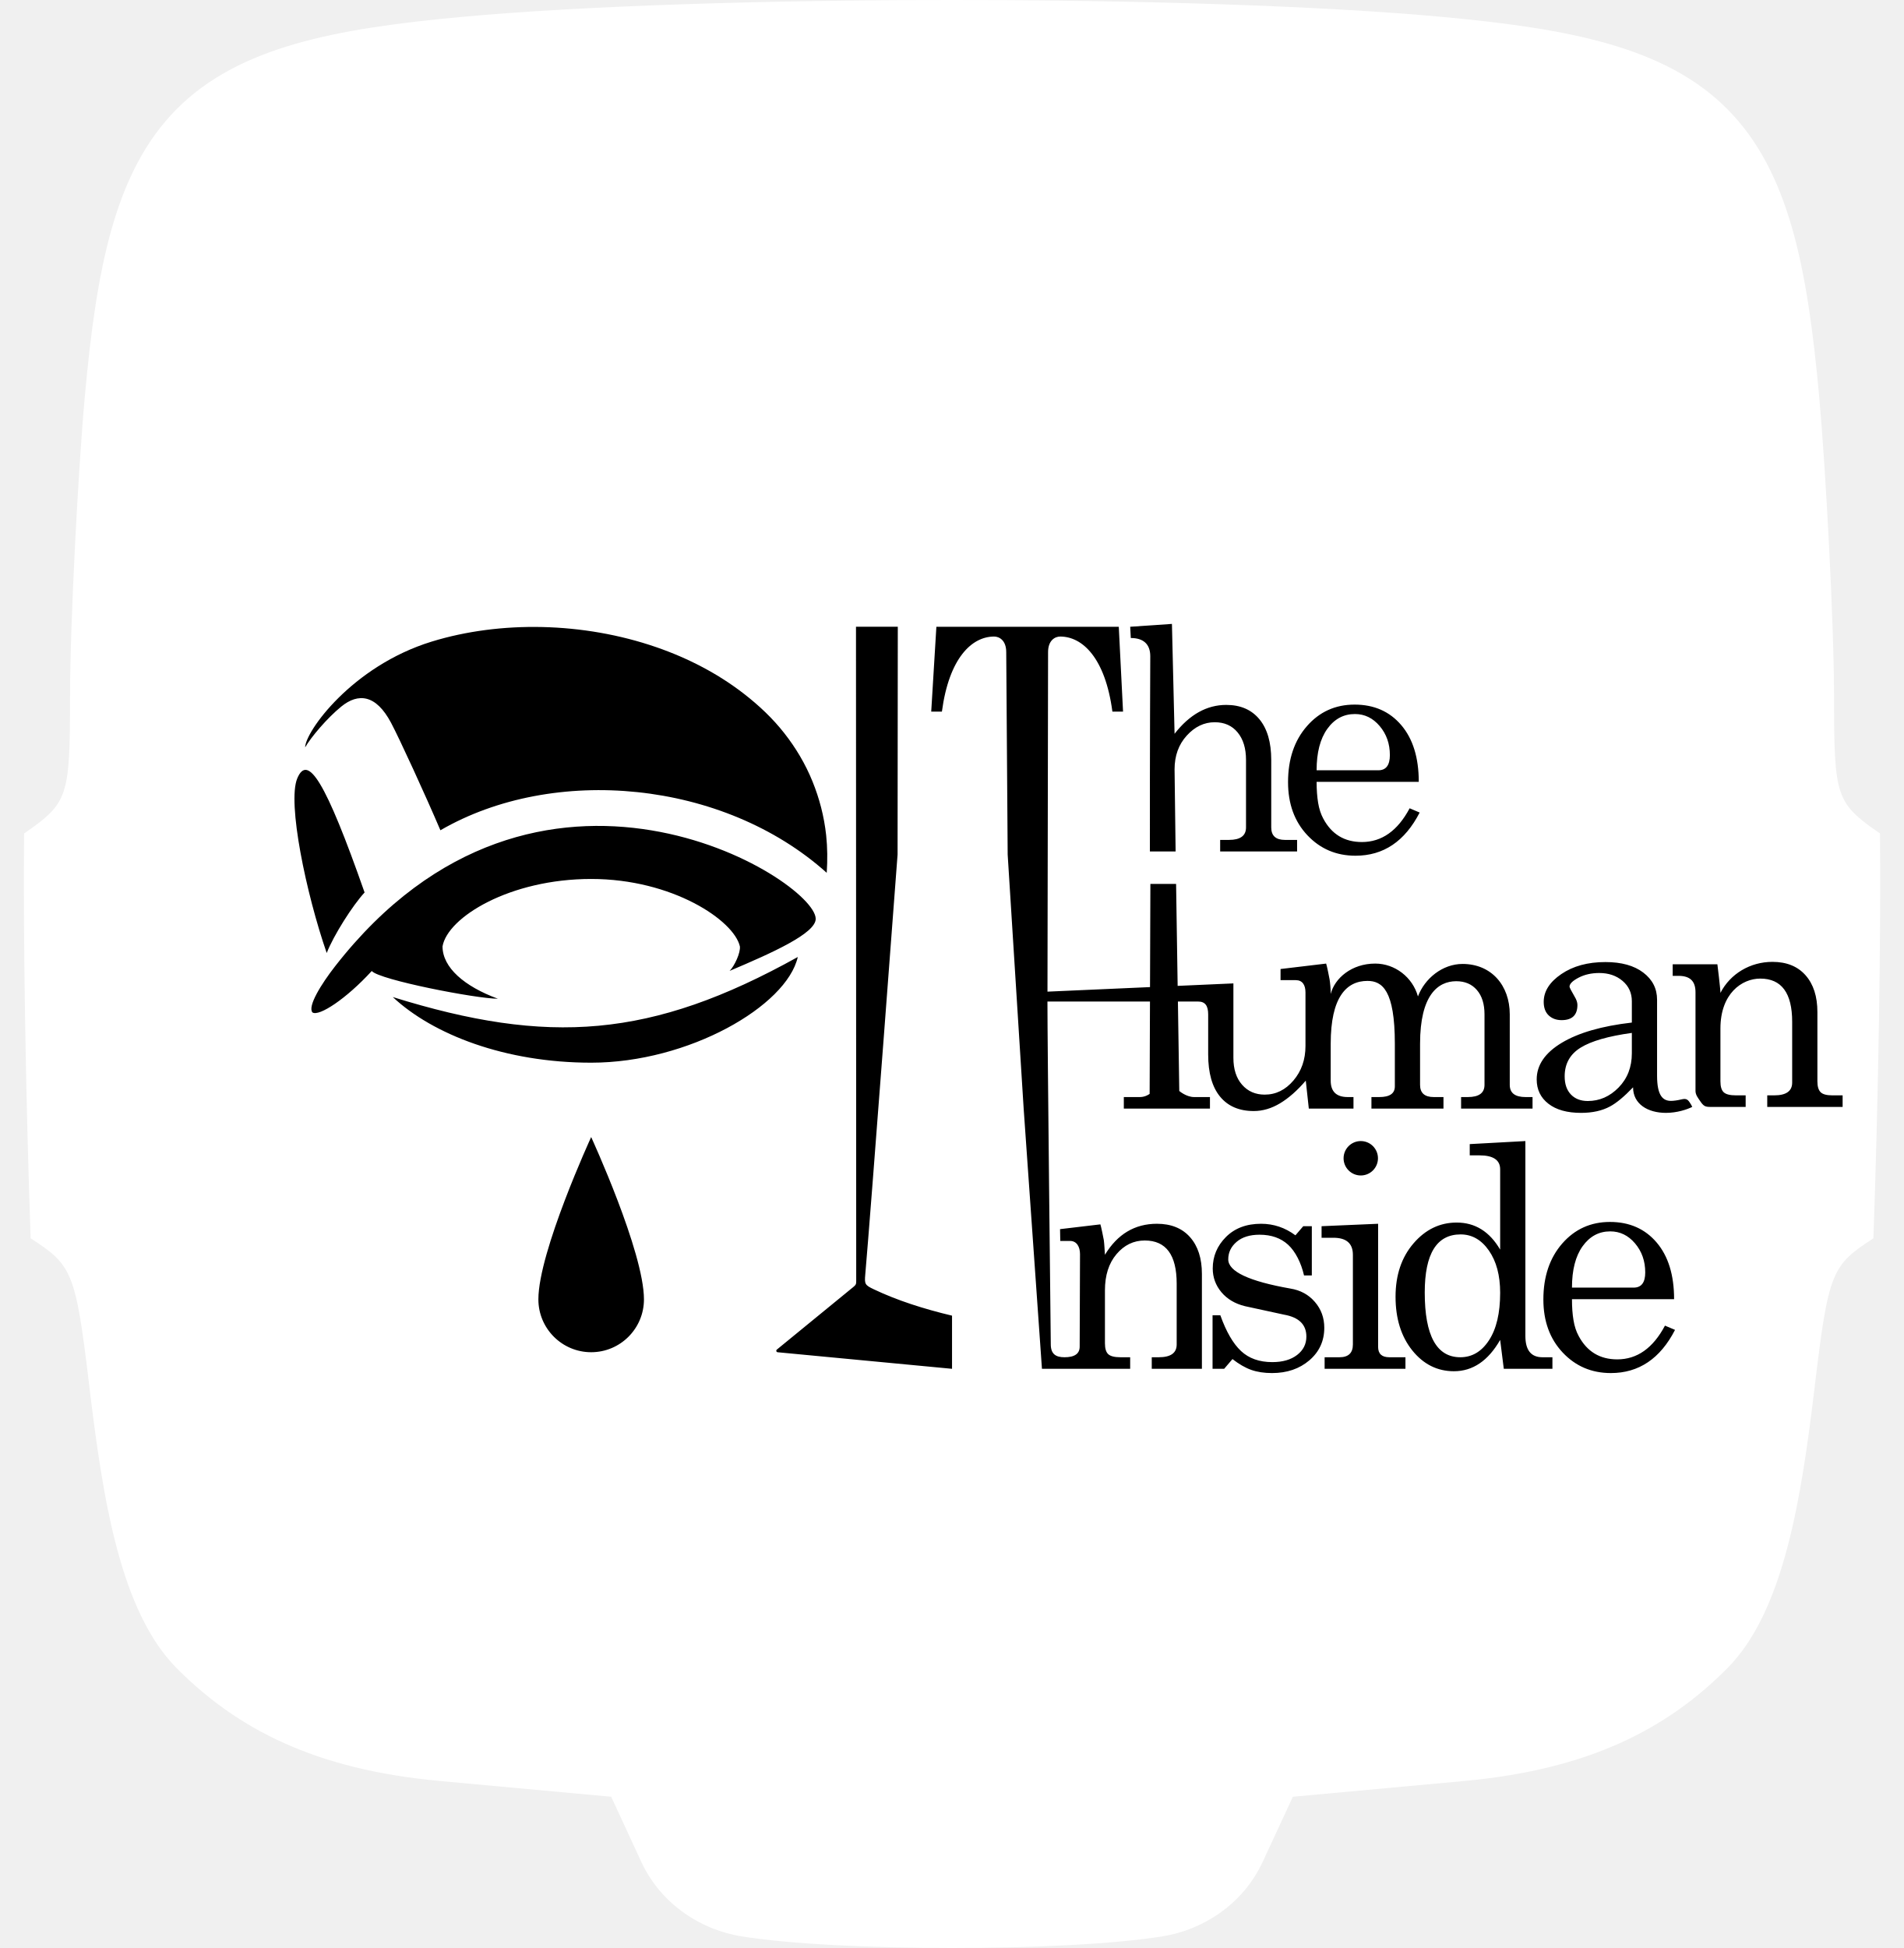
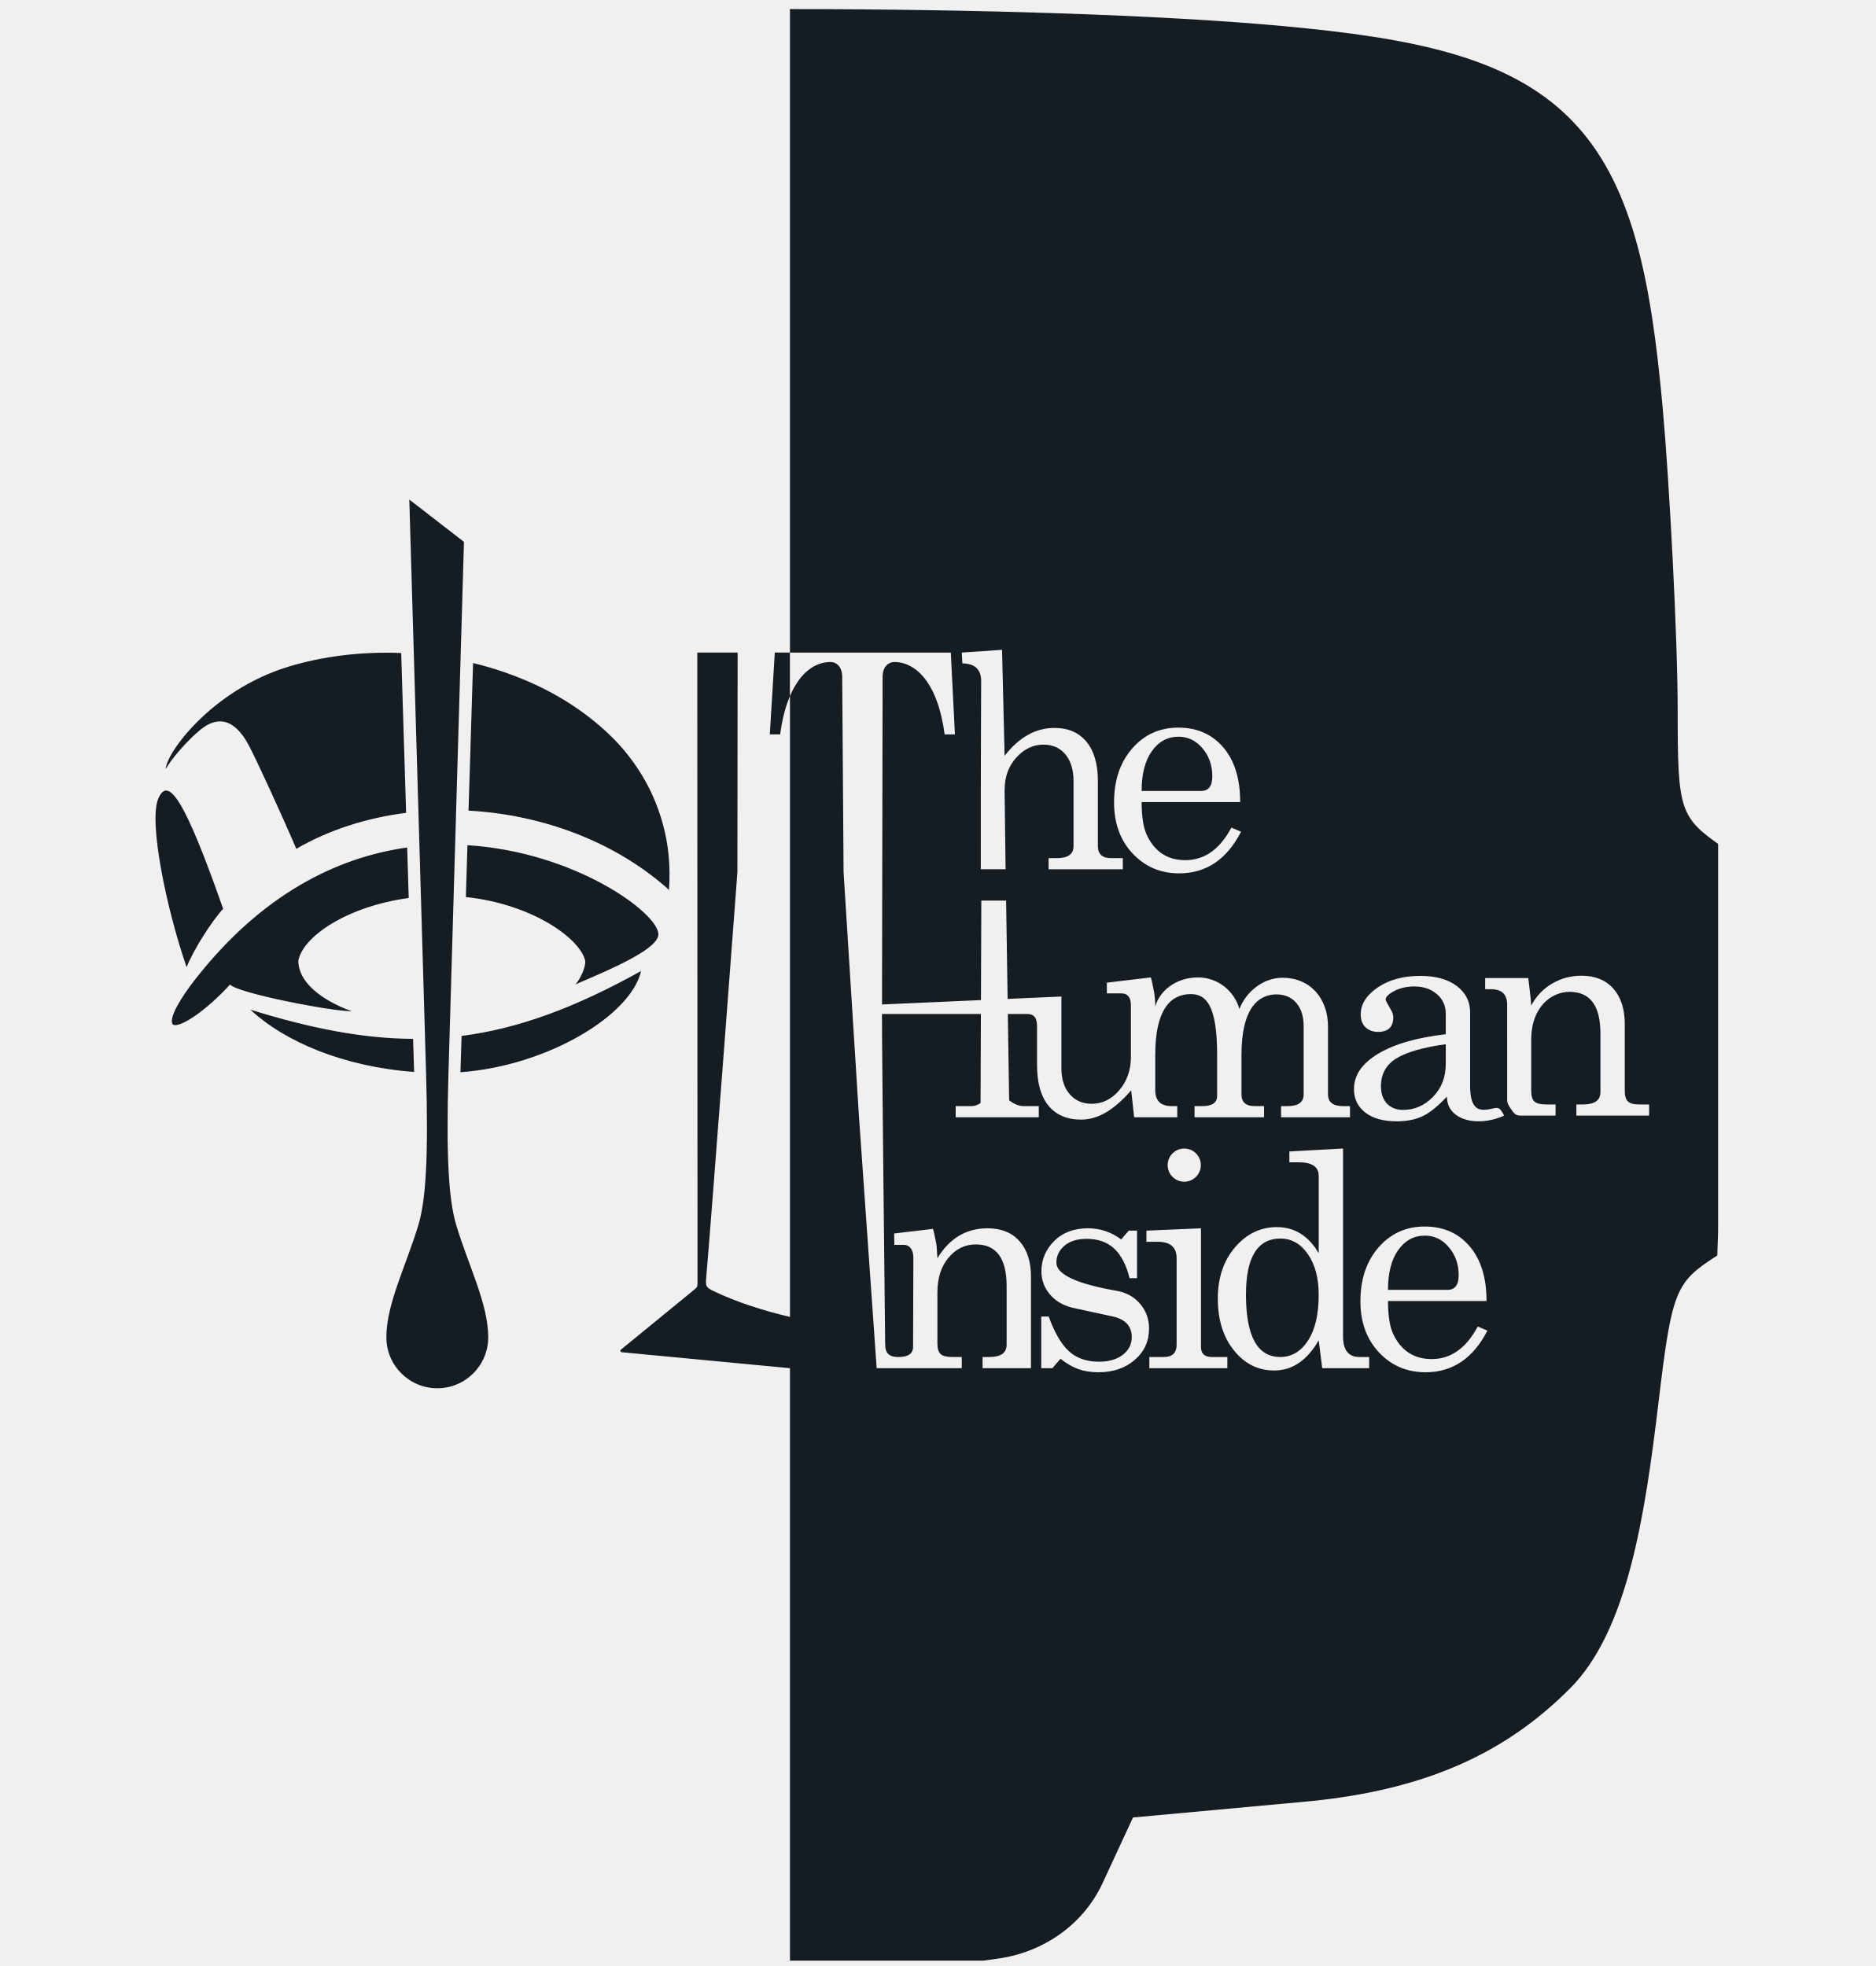
- <svg xmlns="http://www.w3.org/2000/svg" width="100%" height="100%" viewBox="0 0 5015 5130" version="1.1" xml:space="preserve" style="fill-rule:evenodd;clip-rule:evenodd;stroke-linejoin:round;stroke-miterlimit:2;">
-   <g transform="matrix(1,0,0,1,-7939,0)">
-     <g id="THIN" transform="matrix(1.02546,0,0,1,7939.61,0)">
-       <rect x="0" y="0" width="4889.53" height="5130" style="fill:none;" />
-       <clipPath id="_clip1">
-         <rect x="0" y="0" width="4889.53" height="5130" />
-       </clipPath>
-       <g clip-path="url(#_clip1)">
-         <g id="_2" transform="matrix(0.975176,0,0,1,0,0)">
-           <g transform="matrix(26.2233,1.89698e-15,-1.89782e-15,26.2118,-19008.1,-3688.61)">
-             <path d="M771.222,142.421C795.823,140.158 845.084,140.158 869.685,142.421C882.521,143.601 892.129,145.453 898.319,151.673C904.526,157.91 906.375,167.587 907.553,180.523C908.215,187.783 909.05,203.378 909.05,210.756C909.05,220.843 909.242,221.391 913.665,224.463C913.771,235.331 913.48,251.68 913.005,265.138C908.838,267.829 908.489,268.471 907.128,279.87C905.768,291.269 904.027,302.606 898.319,308.342C892.257,314.434 884.463,318.501 871.891,319.657L854.693,321.239L851.675,327.755C849.609,332.215 845.468,334.634 841.658,335.256C832.023,336.831 808.884,336.831 799.249,335.256C795.439,334.634 791.298,332.215 789.232,327.755C787.561,324.148 786.223,321.239 786.223,321.239L769.025,319.657C756.453,318.501 748.659,314.434 742.597,308.342C736.889,302.606 735.148,291.269 733.788,279.87C732.427,268.471 732.077,267.829 727.911,265.138C727.436,251.68 727.145,235.331 727.251,224.463C731.674,221.391 731.866,220.843 731.866,210.756C731.866,203.378 732.692,187.783 733.354,180.523C734.532,167.587 736.381,157.91 742.588,151.673C748.777,145.453 758.386,143.601 771.222,142.421Z" style="fill:white;" />
-           </g>
-           <g transform="matrix(0.977084,0,0,0.977084,-15161.6,65.1491)">
-             <path d="M18276.1,2921.29L18233,2236.59L18229.1,1690.91C18229.1,1658.84 18210,1648.96 18196.5,1648.96C18136.6,1648.96 18075,1706.3 18055.7,1851.24L18026.9,1851.24L18040.8,1622.6L18532.5,1622.6L18544,1851.24L18515.3,1851.24C18496,1706.3 18434.5,1648.96 18374.5,1648.96C18361,1648.96 18341.9,1658.84 18341.9,1690.91C18341.9,1690.91 18340.5,2509.92 18340.3,2606.03L18616.7,2593.78L18617.7,2315.68L18687,2315.68L18691.2,2590.49L18841.5,2583.83L18841.5,2784.44C18841.5,2815.03 18849.3,2839.21 18864.9,2856.96C18880.5,2874.72 18900.8,2883.6 18925.9,2883.6C18956,2883.6 18981.8,2870.89 19003.4,2845.49C19025,2820.09 19035.8,2789.08 19035.8,2752.48L19035.8,2608.24C19035.8,2587.99 19027.5,2575.05 19009.8,2575.05L18968.6,2575.05L18968.6,2545.05L19091.5,2530.39C19093.5,2536.02 19099.6,2565.97 19100.8,2573.01C19102,2580.04 19104.2,2601.89 19103.8,2612.34C19114.5,2569.72 19160.4,2530.39 19223.7,2530.39C19277.2,2530.39 19324.6,2567.31 19339,2618.9C19357.1,2570.65 19405.1,2531.38 19459.2,2531.38C19537.1,2531.38 19586.5,2589.4 19586.5,2667.25L19586.5,2857.37C19586.5,2879.23 19600.7,2890.15 19629.1,2890.15L19647.9,2890.15L19647.9,2921.29L19455.3,2921.29L19455.3,2890.15L19473.4,2890.15C19503.4,2890.15 19518.4,2879.23 19518.4,2857.37L19518.4,2667.25C19518.4,2639.39 19511.6,2617.53 19497.9,2601.69C19484.3,2585.85 19465.7,2577.92 19442.2,2577.92C19392.5,2577.92 19344.7,2615.77 19344.7,2746.32L19344.7,2857.37C19344.7,2879.23 19357,2890.15 19381.6,2890.15L19407.8,2890.15L19407.8,2921.29L19213.6,2921.29L19213.6,2890.15L19234.9,2890.15C19262.8,2890.15 19276.7,2880.59 19276.7,2861.47L19276.7,2746.32C19276.7,2602.56 19242.8,2577.1 19202.9,2577.1C19146,2577.1 19103.8,2621.11 19103.8,2746.32L19103.8,2845.9C19103.8,2875.4 19119.1,2890.15 19149.7,2890.15L19165.2,2890.15L19165.2,2921.29L19044.8,2921.29L19036.6,2845.9C19013.6,2872.67 18990.5,2893.02 18967.3,2906.95C18944.1,2920.88 18920.5,2927.85 18896.4,2927.85C18857.1,2927.85 18826.8,2914.87 18805.5,2888.92C18784.2,2862.97 18773.5,2825.14 18773.5,2775.42L18773.5,2667.59C18773.5,2644.02 18765.4,2632.68 18746.3,2632.68L18691.9,2632.68L18695.6,2873.76C18695.6,2873.76 18714.4,2890.15 18735.7,2890.15L18778.3,2890.15L18778.3,2921.29L18546.1,2921.29L18546.1,2890.15L18589.6,2890.15C18604.9,2890.15 18615.7,2881.55 18615.7,2881.55L18616.6,2632.68L18340.2,2632.68C18340,2731.77 18349.2,3556.39 18349.2,3556.39C18349.2,3582.13 18361.9,3591.43 18386.2,3591.43C18413.6,3591.43 18427.1,3581.87 18427.1,3562.75L18428,3313.59C18428,3293.34 18418.9,3277.94 18401.2,3277.94L18374.8,3277.94L18374.2,3246.16L18482.9,3233.28C18484.9,3238.91 18491,3268.86 18492.2,3275.89C18493.4,3282.93 18495.2,3315.24 18495.2,3315.24C18529,3259.51 18575.8,3231.67 18635.3,3231.67C18673.5,3231.67 18703.3,3243.69 18724.6,3267.73C18745.9,3291.76 18756.6,3324.82 18756.6,3366.89L18756.6,3622.57L18621.4,3622.57L18621.4,3591.43L18640.2,3591.43C18672.5,3591.43 18688.6,3579.95 18688.6,3557.01L18688.6,3393.11C18688.6,3315.53 18659.9,3276.74 18602.5,3276.74C18572.5,3276.74 18547.1,3289.03 18526.3,3313.62C18505.5,3338.2 18495.2,3370.71 18495.2,3411.14L18495.2,3553.73C18495.2,3567.94 18498.2,3577.77 18504.2,3583.23C18510.2,3588.7 18521.1,3591.43 18537,3591.43L18563.2,3591.43L18563.2,3622.57L18325.4,3622.57L18276.1,2921.29ZM19079.2,3269.37L19079.2,3238.22L19231.6,3231.67L19231.6,3563.57C19231.6,3582.14 19241.7,3591.43 19261.9,3591.43L19305.3,3591.43L19305.3,3622.57L19087.4,3622.57L19087.4,3591.43L19127.5,3591.43C19151.5,3591.43 19163.6,3579.95 19163.6,3557.01L19163.6,3315.26C19163.6,3284.66 19146.1,3269.37 19111.1,3269.37L19079.2,3269.37ZM19184.9,3008.76C19210.5,3008.76 19231.2,3029.54 19231.2,3055.13C19231.2,3080.72 19210.5,3101.49 19184.9,3101.49C19159.3,3101.49 19138.5,3080.72 19138.5,3055.13C19138.5,3029.54 19159.3,3008.76 19184.9,3008.76ZM18785.3,3478.34L18806.3,3478.34C18822.1,3522.59 18840.7,3554.69 18862,3574.63C18883.3,3594.57 18911.4,3604.54 18946.4,3604.54C18974.3,3604.54 18996.5,3598.12 19013.2,3585.28C19029.9,3572.44 19038.2,3555.92 19038.2,3535.7C19038.2,3503.47 19018.2,3483.8 18978.4,3476.7L18872.6,3453.75C18845.9,3447.2 18824.7,3434.63 18809.1,3416.06C18793.6,3397.48 18785.8,3376.17 18785.8,3352.13C18785.8,3319.35 18797.7,3291.08 18821.4,3267.32C18845.2,3243.55 18876.7,3231.67 18916.1,3231.67C18949.9,3231.67 18980.8,3242.05 19008.7,3262.81L19029.8,3238.22L19052.9,3238.22L19052.9,3370.98L19031.9,3370.98C19024.2,3337.21 19008.7,3306.24 18989,3288.21C18969.3,3270.18 18943.7,3261.17 18912,3261.17C18885.8,3261.17 18865.1,3267.59 18850.1,3280.43C18835.1,3293.27 18827.6,3308.97 18827.6,3327.55C18827.6,3360.33 18883.3,3386.55 18994.7,3406.22C19022.1,3410.59 19044.2,3422.61 19061.1,3442.28C19078.1,3461.95 19086.5,3485.17 19086.5,3511.94C19086.5,3547.45 19073.1,3576.68 19046.4,3599.62C19019.6,3622.57 18986,3634.04 18945.6,3634.04C18924.3,3634.04 18905.6,3631.17 18889.4,3625.44C18873.3,3619.7 18856.5,3610 18839,3596.35L18816.6,3622.57L18785.3,3622.57L18785.3,3478.34ZM19570.4,3622.57L19560.6,3544.72C19528.3,3600.99 19486.8,3629.12 19436,3629.12C19391.2,3629.12 19353.8,3610.41 19323.7,3572.99C19293.7,3535.57 19278.6,3487.35 19278.6,3428.35C19278.6,3369.89 19294.8,3321.95 19327,3284.53C19359.2,3247.1 19398,3228.39 19443.4,3228.39C19493.1,3228.39 19532.1,3252.7 19560.6,3301.33L19560.6,3084.98C19560.6,3059.85 19542,3047.28 19504.8,3047.28L19478.6,3047.28L19478.6,3016.96L19628.6,3008.76L19628.6,3534.06C19628.6,3572.31 19643.9,3591.43 19674.5,3591.43L19701.5,3591.43L19701.5,3622.57L19570.4,3622.57ZM19454,3260.35C19389.5,3260.35 19357.3,3312.53 19357.3,3416.88C19357.3,3533.24 19389.3,3591.43 19453.2,3591.43C19484.9,3591.43 19510.7,3576.13 19530.6,3545.54C19550.6,3514.94 19560.6,3472.33 19560.6,3417.69C19560.6,3370.71 19550.4,3332.74 19530.2,3303.78C19510,3274.83 19484.6,3260.35 19454,3260.35ZM20004.9,3506.2L20032,3517.67C19992.1,3595.25 19934.4,3634.04 19859,3634.04C19807.1,3634.04 19763.9,3615.6 19729.2,3578.73C19694.5,3541.85 19677.1,3494.18 19677.1,3435.72C19677.1,3373.99 19694.1,3323.72 19727.9,3284.93C19761.8,3246.15 19804.7,3226.75 19856.6,3226.75C19909,3226.75 19951,3245.19 19982.4,3282.07C20013.8,3318.95 20029.5,3369.89 20029.5,3434.9L19754.2,3434.9C19754.2,3456.21 19755.5,3475.06 19758.3,3491.45C19761,3507.84 19765.6,3522.04 19772.2,3534.06C19794.6,3576.13 19829.3,3597.16 19876.3,3597.16C19929.8,3597.16 19972.7,3566.84 20004.9,3506.2ZM19754.2,3403.76L19920.5,3403.76C19941.3,3403.76 19951.7,3390.1 19951.7,3362.79C19951.7,3332.19 19942.5,3306.11 19924.2,3284.53C19905.9,3262.95 19883.6,3252.16 19857.4,3252.16C19826.8,3252.16 19802,3265.54 19782.8,3292.31C19763.7,3319.08 19754.2,3356.23 19754.2,3403.76ZM19747.6,2592.67C19747.6,2594.86 19752.3,2603.87 19761.5,2619.72C19766.5,2627.91 19768.9,2635.29 19768.9,2641.84C19768.9,2669.16 19754.7,2682.82 19726.3,2682.82C19712.1,2682.82 19700.5,2678.59 19691.5,2670.12C19682.5,2661.65 19678,2649.49 19678,2633.65C19678,2605.24 19693.8,2580.24 19725.5,2558.66C19757.2,2537.09 19796.8,2526.3 19844.3,2526.3C19887.5,2526.3 19921.5,2535.72 19946.3,2554.57C19971.2,2573.42 19983.6,2597.87 19983.6,2627.91L19983.6,2832.62C19983.6,2886.67 19999.4,2900.47 20021.2,2900.47C20027.7,2900.47 20038.4,2899.11 20048.3,2896.68C20060.7,2893.67 20065.4,2895.39 20071.5,2904.49C20074.8,2909.41 20077.6,2914.26 20078.4,2916.71C20064.1,2923.83 20037,2932.77 20007.5,2932.77C19958.7,2932.77 19918.9,2909.12 19918.9,2863.93C19894.8,2889.06 19874.1,2906.27 19856.6,2915.56C19835.3,2927.03 19809.3,2932.77 19778.7,2932.77C19741.1,2932.77 19711.7,2924.57 19690.7,2908.18C19669.6,2891.79 19659.1,2869.94 19659.1,2842.62C19659.1,2803.83 19681.6,2770.92 19726.7,2743.87C19771.8,2716.83 19834.7,2698.66 19915.6,2689.38L19915.6,2632.01C19915.6,2609.61 19907.3,2591.31 19890.6,2577.1C19873.9,2562.9 19853,2555.8 19827.9,2555.8C19806.6,2555.8 19787.9,2560.03 19771.8,2568.5C19755.7,2576.97 19747.6,2585.03 19747.6,2592.67ZM19915.6,2772.14L19915.6,2717.24C19852.2,2725.98 19806.2,2739.23 19777.5,2756.98C19748.8,2774.74 19734.5,2800.55 19734.5,2834.43C19734.5,2855.19 19740.1,2871.44 19751.3,2883.19C19762.5,2894.93 19777.7,2900.81 19796.8,2900.81C19828.5,2900.81 19856.2,2888.65 19880,2864.34C19903.7,2840.03 19915.6,2809.3 19915.6,2772.14ZM20092,2889.32C20089.2,2884.66 20087.2,2879.32 20087.2,2873.88C20087.2,2827.81 20087.2,2607.73 20087.2,2607.73C20087.2,2577.13 20071.9,2563.47 20041.3,2563.47L20025.7,2563.47L20025.7,2532.33L20146.2,2532.33C20146.2,2532.33 20154.4,2597.89 20154.4,2609.37C20181,2557.62 20235,2525.77 20294.5,2525.77C20332.8,2525.77 20362.5,2537.79 20383.8,2561.83C20405.1,2585.87 20415.8,2618.93 20415.8,2661L20415.8,2847.87C20415.8,2861.53 20418.7,2871.22 20424.4,2876.96C20430.1,2882.7 20440.7,2885.57 20455.9,2885.57L20483.8,2885.57L20483.8,2916.71L20280.6,2916.71L20280.6,2885.57L20299.4,2885.57C20331.7,2885.57 20347.8,2874.09 20347.8,2851.14L20347.8,2687.23C20347.8,2609.64 20319.1,2570.85 20261.7,2570.85C20212.2,2570.85 20154.4,2611.18 20154.4,2705.26L20154.4,2847.87C20154.4,2862.07 20157.4,2871.91 20163.4,2877.37C20169.4,2882.84 20180.3,2885.57 20196.2,2885.57L20222.4,2885.57L20222.4,2916.71L20126.4,2916.71C20114,2916.71 20109.5,2914.41 20102.2,2904.5C20097.7,2898.42 20093.5,2891.75 20092,2889.32ZM18616.4,2228.21C18616.1,1956.02 18617.4,1702.1 18617.4,1702.1C18617.4,1669.32 18598.8,1652.92 18564.9,1652.92L18563.3,1622.6L18675.8,1614.9L18682.9,1911.07C18723.3,1859.16 18769.8,1833.22 18822.2,1833.22C18860.5,1833.22 18890.2,1846.05 18911.5,1871.73C18932.8,1897.41 18943.5,1934.01 18943.5,1981.54L18943.5,2163.47C18943.5,2185.87 18955.8,2197.07 18980.4,2197.07L19013.2,2197.07L19013.2,2228.21L18805.8,2228.21L18805.8,2197.07L18829.6,2197.07C18860.2,2197.07 18875.5,2185.87 18875.5,2163.47L18875.5,1981.54C18875.5,1950.4 18868,1925.68 18852.9,1907.38C18837.9,1889.08 18817.3,1879.93 18791.1,1879.93C18762.7,1879.93 18737.5,1891.94 18715.7,1915.98C18693.8,1940.02 18682.9,1970.34 18682.9,2006.95C18682.9,2006.95 18684,2101.53 18685.7,2228.21L18616.4,2228.21ZM19316.6,2111.84L19343.6,2123.32C19303.7,2200.9 19246.1,2239.69 19170.7,2239.69C19118.8,2239.69 19075.5,2221.25 19040.8,2184.37C19006.1,2147.49 18988.8,2099.82 18988.8,2041.37C18988.8,1979.63 19005.7,1929.37 19039.6,1890.58C19073.4,1851.79 19116.3,1832.39 19168.2,1832.39C19220.7,1832.39 19262.6,1850.83 19294,1887.71C19325.4,1924.59 19341.2,1975.53 19341.2,2040.55L19065.8,2040.55C19065.8,2061.86 19067.2,2080.7 19069.9,2097.09C19072.6,2113.48 19077.3,2127.69 19083.8,2139.71C19106.2,2181.78 19140.9,2202.81 19187.9,2202.81C19241.4,2202.81 19284.3,2172.49 19316.6,2111.84ZM19065.8,2009.41L19232.2,2009.41C19252.9,2009.41 19263.3,1995.75 19263.3,1968.43C19263.3,1937.84 19254.1,1911.75 19235.8,1890.17C19217.5,1868.59 19195.3,1857.8 19169.1,1857.8C19138.5,1857.8 19113.6,1871.18 19094.5,1897.95C19075.4,1924.73 19065.8,1961.88 19065.8,2009.41ZM18083,3622.57L17612.8,3577.93C17611.2,3577.76 17609.9,3576.64 17609.4,3575.08C17608.9,3573.52 17609.4,3571.84 17610.7,3570.81L17817.3,3401.78C17823.7,3396.53 17824.7,3394.49 17824.7,3386.19C17824.6,3173.55 17824.3,2286.05 17824.1,1622.57L17936.8,1622.57L17936.2,2236.59C17936.2,2236.59 17863.4,3206.29 17849.1,3368.37C17846.8,3394.26 17848.2,3396.9 17871.9,3408.19C17934.8,3438.15 18006.9,3461.24 18083,3479.32L18083,3622.57ZM17110.2,2997.97C17110.2,2997.97 17252.5,3307.28 17252.5,3435.45C17252.5,3514.05 17188.8,3577.86 17110.2,3577.86C17031.7,3577.86 16967.9,3514.05 16967.9,3435.45C16967.9,3307.28 17110.2,2997.97 17110.2,2997.97ZM16397.3,2501.9C16341.9,2342.17 16290.6,2096.76 16317.9,2031.29C16346,1964.1 16393.9,2037.72 16499.4,2338.76C16467.4,2373.29 16415.8,2454.41 16397.3,2501.9ZM16703.8,2171.09C16663,2075.61 16593.6,1924.37 16570.7,1881.31C16530,1804.86 16482.3,1800.41 16436.4,1837.8C16398.4,1868.75 16354.7,1920.35 16339.2,1947.62C16339.2,1906.05 16464.8,1728.89 16680,1662.67C16864.8,1605.79 17088.8,1609.58 17286.2,1677.77C17371.8,1707.35 17452.5,1749.21 17522.6,1803.68C17562.5,1834.68 17599.5,1869.43 17630.7,1909.22C17661.6,1948.56 17687.7,1992.12 17707,2039.84C17725.3,2084.98 17738.1,2133.05 17743.7,2184.71C17747.2,2217.6 17747.5,2250.99 17745.2,2285.74C17466.5,2035.7 17009,1994.07 16703.8,2171.09ZM16518.7,2550.39C16450.1,2625.33 16376.6,2673.71 16358.9,2662.08C16345.1,2646.09 16382.3,2585.87 16419.9,2537.67C16966.1,1837.15 17715.5,2303.85 17715.5,2409.83C17715.5,2449 17598.9,2501.27 17483.4,2550.11C17496.7,2536.81 17513.2,2500.94 17511.1,2484.05C17495.2,2414.06 17329.3,2302.33 17110.3,2302.33C16891.3,2302.33 16723.2,2405.23 16709.5,2484.05C16709.5,2540.96 16768.1,2591.8 16858.7,2625.12C16801.2,2625.2 16539.1,2574.33 16518.7,2550.39ZM17667.2,2512.66C17637.2,2644.84 17372.8,2797.51 17110.3,2797.51C16878.6,2797.51 16683.7,2721.75 16575.4,2620.6C16994.4,2750.84 17271.6,2732.66 17667.2,2512.66Z" />
-           </g>
-         </g>
-       </g>
-     </g>
+ <svg xmlns="http://www.w3.org/2000/svg" width="100%" height="100%" viewBox="-16.5 0 207 217" version="1.1" xml:space="preserve" style="fill-rule:evenodd;clip-rule:evenodd;stroke-linejoin:round;stroke-miterlimit:2;">
+   <rect id="Artboard2" x="0" y="0" width="173.095" height="216.41" style="fill:none;" />
+   <clipPath id="_clip1">
+     <rect x="0" y="0" width="173.095" height="216.41" />
+   </clipPath>
+   <g clip-path="url(#_clip1)">
+     <path d="M70.668,76.835c1.125,-2.649 2.818,-3.766 4.48,-3.766c0.533,0 1.289,0.39 1.289,1.657l0.153,21.55l1.703,27.041l1.948,27.695l9.39,0l0,-1.23l-1.036,0c-0.626,0 -1.057,-0.108 -1.295,-0.324c-0.237,-0.216 -0.356,-0.604 -0.356,-1.165l0,-5.631c0,-1.597 0.41,-2.88 1.23,-3.851c0.82,-0.971 1.823,-1.456 3.01,-1.456c2.266,0 3.398,1.532 3.398,4.596l0,6.473c0,0.906 -0.637,1.359 -1.91,1.359l-0.744,0l0,1.23l5.34,0l0,-10.098c0,-1.661 -0.421,-2.967 -1.262,-3.916c-0.841,-0.949 -2.017,-1.424 -3.528,-1.424c-2.352,0 -4.197,1.1 -5.534,3.301c0,0 -0.069,-1.276 -0.117,-1.554c-0.048,-0.278 -0.289,-1.461 -0.368,-1.683l-4.29,0.509l0.023,1.255l1.04,0c0.702,0 1.059,0.608 1.059,1.408l-0.032,9.84c0,0.755 -0.537,1.133 -1.618,1.133c-0.96,0 -1.461,-0.367 -1.461,-1.384c0,0 -0.364,-32.567 -0.354,-36.48l10.915,0l-0.035,9.829c0,0 -0.428,0.34 -1.032,0.34l-1.715,0l0,1.23l9.171,0l0,-1.23l-1.683,0c-0.841,0 -1.586,-0.647 -1.586,-0.647l-0.146,-9.521l2.151,0c0.754,0 1.073,0.448 1.073,1.379l0,4.259c0,1.963 0.421,3.458 1.262,4.482c0.841,1.025 2.039,1.537 3.592,1.537c0.949,0 1.883,-0.275 2.8,-0.825c0.917,-0.55 1.829,-1.354 2.735,-2.411l0.324,2.978l4.758,0l0,-1.23l-0.615,0c-1.208,0 -1.812,-0.583 -1.812,-1.748l0,-3.933c0,-4.945 1.669,-6.683 3.916,-6.683c1.573,0 2.913,1.005 2.913,6.683l0,4.548c0,0.755 -0.55,1.133 -1.651,1.133l-0.841,0l0,1.23l7.67,0l0,-1.23l-1.036,0c-0.971,0 -1.456,-0.432 -1.456,-1.295l0,-4.386c0,-5.156 1.888,-6.65 3.851,-6.65c0.928,0 1.661,0.313 2.201,0.939c0.539,0.626 0.809,1.489 0.809,2.589l0,7.509c0,0.863 -0.593,1.295 -1.78,1.295l-0.712,0l0,1.23l7.606,0l0,-1.23l-0.744,0c-1.122,0 -1.683,-0.432 -1.683,-1.295l-0,-7.509c0,-3.075 -1.95,-5.366 -5.024,-5.366c-2.136,0 -4.035,1.551 -4.75,3.457c-0.566,-2.037 -2.439,-3.495 -4.554,-3.495c-2.499,0 -4.312,1.553 -4.735,3.236c0.017,-0.413 -0.069,-1.276 -0.117,-1.553c-0.048,-0.278 -0.289,-1.461 -0.368,-1.683l-4.855,0.579l0,1.185l1.628,0c0.702,0 1.026,0.511 1.026,1.311l0,5.696c0,1.446 -0.426,2.67 -1.278,3.673c-0.852,1.003 -1.872,1.505 -3.058,1.505c-0.993,0 -1.796,-0.351 -2.411,-1.052c-0.615,-0.701 -0.922,-1.656 -0.922,-2.864l0,-7.923l-5.936,0.263l-0.167,-10.853l-2.737,-0l-0.039,10.983l-10.918,0.484c0.009,-3.795 0.065,-36.141 0.065,-36.141c0,-1.267 0.756,-1.657 1.289,-1.657c2.366,0 4.796,2.265 5.558,7.989l1.133,0l-0.453,-9.03l-17.751,-0l0,-71.028c20.416,0 40.832,0.626 54.433,1.877c14.194,1.306 24.818,3.353 31.662,10.231c6.864,6.897 8.908,17.597 10.211,31.901c0.731,8.028 1.655,25.271 1.655,33.43c0,11.154 0.211,11.76 5.103,15.156c0.117,12.018 -0.204,30.096 -0.73,44.976c-4.607,2.976 -4.993,3.685 -6.498,16.29c-1.505,12.605 -3.429,25.14 -9.741,31.483c-6.703,6.736 -15.322,11.233 -29.223,12.512l-19.017,1.749l-3.337,7.204c-2.285,4.932 -6.863,7.607 -11.076,8.295c-5.326,0.87 -14.384,1.305 -23.442,1.306l0,-66.397l-18.569,-1.763c-0.064,-0.007 -0.117,-0.051 -0.136,-0.113c-0.018,-0.062 0.002,-0.128 0.052,-0.169l8.159,-6.675c0.254,-0.208 0.292,-0.288 0.292,-0.616c-0.003,-8.398 -0.015,-43.448 -0.023,-69.651l4.451,0l-0.025,24.25c0,0 -2.874,38.296 -3.438,44.697c-0.09,1.022 -0.037,1.127 0.899,1.572c2.484,1.183 5.333,2.095 8.34,2.809l0,-68.52Zm0,0c-0.476,1.122 -0.851,2.519 -1.078,4.223l-1.141,0l0.55,-9.03l1.668,0l0,4.807Zm39.34,60.229l1.262,0c1.381,0 2.071,0.604 2.071,1.812l0,9.548c0,0.906 -0.475,1.359 -1.424,1.359l-1.586,0l0,1.23l8.609,0l0,-1.23l-1.715,0c-0.798,0 -1.197,-0.367 -1.197,-1.1l0,-13.108l-6.02,0.259l0,1.23Zm36.561,9.353c-1.273,2.395 -2.967,3.592 -5.081,3.592c-1.856,0 -3.226,-0.831 -4.11,-2.492c-0.259,-0.475 -0.442,-1.036 -0.55,-1.683c-0.108,-0.647 -0.162,-1.392 -0.162,-2.233l10.874,0c0,-2.568 -0.62,-4.58 -1.861,-6.036c-1.241,-1.456 -2.897,-2.185 -4.968,-2.185c-2.05,0 -3.743,0.766 -5.081,2.298c-1.338,1.532 -2.007,3.517 -2.007,5.955c0,2.309 0.685,4.191 2.055,5.648c1.37,1.456 3.08,2.185 5.13,2.185c2.978,0 5.254,-1.532 6.829,-4.596l-1.068,-0.453Zm-9.904,-4.046c0,-1.877 0.378,-3.344 1.133,-4.402c0.755,-1.057 1.737,-1.586 2.945,-1.586c1.036,0 1.915,0.426 2.638,1.278c0.723,0.852 1.084,1.883 1.084,3.091c0,1.079 -0.41,1.618 -1.23,1.618l-6.57,0Zm-44.935,-46.426l2.737,0c-0.064,-5.003 -0.109,-8.738 -0.109,-8.738c0,-1.446 0.432,-2.643 1.295,-3.592c0.863,-0.949 1.856,-1.424 2.978,-1.424c1.036,0 1.85,0.361 2.444,1.084c0.593,0.723 0.89,1.699 0.89,2.929l0,7.185c0,0.885 -0.604,1.327 -1.812,1.327l-0.939,0l0,1.23l8.188,0l0,-1.23l-1.295,0c-0.971,0 -1.456,-0.442 -1.456,-1.327l0,-7.185c0,-1.877 -0.421,-3.323 -1.262,-4.337c-0.841,-1.014 -2.017,-1.521 -3.528,-1.521c-2.071,0 -3.905,1.025 -5.502,3.075l-0.282,-11.697l-4.442,0.304l0.063,1.197c1.338,0 2.073,0.647 2.073,1.942c0,0 -0.05,10.028 -0.04,20.778Zm27.653,-4.596c-1.273,2.395 -2.967,3.592 -5.081,3.592c-1.856,0 -3.226,-0.831 -4.11,-2.492c-0.259,-0.475 -0.442,-1.036 -0.55,-1.683c-0.108,-0.647 -0.162,-1.392 -0.162,-2.233l10.874,0c0,-2.568 -0.62,-4.58 -1.861,-6.036c-1.241,-1.456 -2.897,-2.185 -4.968,-2.185c-2.05,0 -3.743,0.766 -5.081,2.298c-1.338,1.532 -2.007,3.517 -2.007,5.955c0,2.309 0.685,4.191 2.055,5.648c1.37,1.456 3.08,2.185 5.13,2.185c2.978,0 5.254,-1.532 6.829,-4.596l-1.068,-0.453Zm-9.904,-4.046c0,-1.877 0.378,-3.344 1.133,-4.402c0.755,-1.057 1.737,-1.586 2.945,-1.586c1.036,0 1.915,0.426 2.638,1.278c0.723,0.852 1.084,1.883 1.084,3.091c0,1.079 -0.41,1.618 -1.23,1.618l-6.57,0Zm26.927,23.035c0,-0.302 0.318,-0.62 0.955,-0.955c0.637,-0.334 1.375,-0.502 2.217,-0.502c0.993,0 1.818,0.28 2.476,0.841c0.658,0.561 0.987,1.284 0.987,2.168l0,2.266c-3.193,0.367 -5.68,1.084 -7.46,2.152c-1.78,1.068 -2.67,2.368 -2.67,3.9c0,1.079 0.415,1.942 1.246,2.589c0.831,0.647 1.99,0.971 3.479,0.971c1.208,0 2.233,-0.227 3.075,-0.68c0.69,-0.367 1.51,-1.046 2.46,-2.039c0,1.785 1.574,2.719 3.499,2.719c1.167,0 2.238,-0.353 2.801,-0.634c-0.031,-0.097 -0.143,-0.289 -0.272,-0.483c-0.24,-0.359 -0.427,-0.427 -0.915,-0.308c-0.392,0.096 -0.813,0.15 -1.07,0.15c-0.863,0 -1.485,-0.545 -1.485,-2.68l0,-8.084c0,-1.187 -0.491,-2.152 -1.473,-2.897c-0.982,-0.744 -2.325,-1.117 -4.029,-1.117c-1.877,0 -3.441,0.426 -4.693,1.278c-1.251,0.852 -1.877,1.839 -1.877,2.961c0,0.626 0.178,1.106 0.534,1.44c0.356,0.334 0.815,0.502 1.375,0.502c1.122,0 1.683,-0.539 1.683,-1.618c0,-0.259 -0.097,-0.55 -0.291,-0.874c-0.367,-0.626 -0.55,-0.982 -0.55,-1.068Zm6.635,7.088c0,1.467 -0.469,2.681 -1.408,3.641c-0.939,0.96 -2.034,1.44 -3.285,1.44c-0.755,0 -1.354,-0.232 -1.796,-0.696c-0.442,-0.464 -0.663,-1.106 -0.663,-1.926c0,-1.338 0.566,-2.357 1.699,-3.058c1.133,-0.701 2.951,-1.224 5.453,-1.57l0,2.168Zm-44.64,27.89l0,5.696l1.236,0l0.888,-1.036c0.69,0.539 1.354,0.922 1.99,1.149c0.637,0.227 1.375,0.34 2.217,0.34c1.597,0 2.924,-0.453 3.981,-1.359c1.057,-0.906 1.586,-2.061 1.586,-3.463c0,-1.057 -0.334,-1.974 -1.003,-2.751c-0.669,-0.777 -1.543,-1.251 -2.622,-1.424c-4.402,-0.777 -6.602,-1.812 -6.602,-3.107c0,-0.734 0.297,-1.354 0.89,-1.861c0.593,-0.507 1.408,-0.761 2.444,-0.761c1.251,0 2.266,0.356 3.042,1.068c0.777,0.712 1.389,1.935 1.695,3.269l0.829,0l0,-5.243l-0.913,0l-0.835,0.971c-1.1,-0.82 -2.319,-1.23 -3.657,-1.23c-1.553,0 -2.8,0.469 -3.738,1.408c-0.939,0.939 -1.408,2.055 -1.408,3.35c0,0.949 0.307,1.791 0.922,2.524c0.615,0.734 1.451,1.23 2.508,1.489l4.175,0.906c1.575,0.28 2.363,1.057 2.363,2.33c0,0.798 -0.329,1.451 -0.987,1.958c-0.658,0.507 -1.537,0.761 -2.638,0.761c-1.381,0 -2.492,-0.394 -3.334,-1.181c-0.841,-0.788 -1.575,-2.055 -2.201,-3.803l-0.829,0Zm51.608,-23.262c0.057,0.096 0.225,0.359 0.402,0.599c0.288,0.392 0.468,0.482 0.954,0.482l3.793,0l-0,-1.23l-1.036,0c-0.626,0 -1.057,-0.108 -1.295,-0.324c-0.237,-0.216 -0.356,-0.604 -0.356,-1.165l0,-5.632c0,-3.716 2.284,-5.308 4.24,-5.308c2.266,0 3.398,1.532 3.398,4.596l0,6.474c0,0.906 -0.637,1.359 -1.91,1.359l-0.744,0l0,1.23l8.026,0l0,-1.23l-1.1,0c-0.604,0 -1.019,-0.113 -1.246,-0.34c-0.227,-0.227 -0.34,-0.61 -0.34,-1.149l0,-7.38c0,-1.662 -0.421,-2.967 -1.262,-3.917c-0.841,-0.949 -2.017,-1.424 -3.528,-1.424c-2.352,0 -4.483,1.258 -5.534,3.302c0,-0.453 -0.324,-3.043 -0.324,-3.043l-4.758,0l0,1.23l0.615,0c1.208,0 1.812,0.54 1.812,1.748c0,0 0,8.692 0.003,10.511c-0,0.215 0.078,0.426 0.189,0.61Zm-20.601,28.958l5.178,0l0,-1.23l-1.068,0c-1.208,0 -1.812,-0.755 -1.812,-2.266l0,-20.746l-5.923,0.324l0,1.197l1.036,0c1.467,0 2.201,0.496 2.201,1.489l0,8.544c-1.122,-1.92 -2.665,-2.88 -4.628,-2.88c-1.791,0 -3.323,0.739 -4.596,2.217c-1.273,1.478 -1.91,3.371 -1.91,5.68c0,2.33 0.593,4.234 1.78,5.712c1.187,1.478 2.665,2.217 4.434,2.217c2.007,0 3.646,-1.111 4.919,-3.334l0.388,3.075Zm-4.596,-14.305c1.208,0 2.212,0.572 3.01,1.715c0.798,1.144 1.197,2.643 1.197,4.499c0,2.158 -0.394,3.841 -1.181,5.049c-0.788,1.208 -1.807,1.812 -3.058,1.812c-2.524,0 -3.787,-2.298 -3.787,-6.894c0,-4.121 1.273,-6.182 3.819,-6.182Zm-10.629,-9.936c-1.011,0 -1.831,0.82 -1.831,1.831c0,1.011 0.82,1.831 1.831,1.831c1.011,0 1.831,-0.82 1.831,-1.831c0,-1.011 -0.82,-1.831 -1.831,-1.831Zm-85.869,-37.053c-4.345,0.554 -8.501,1.874 -12.117,3.971c-1.611,-3.771 -4.351,-9.744 -5.255,-11.444c-1.606,-3.019 -3.49,-3.195 -5.305,-1.719c-1.502,1.222 -3.228,3.26 -3.838,4.337c0,-1.642 4.96,-8.638 13.458,-11.253c3.866,-1.19 8.165,-1.707 12.514,-1.531l0.544,17.639Zm7.39,-16.534c1.182,0.286 2.35,0.627 3.495,1.023c3.381,1.168 6.567,2.821 9.335,4.973c1.575,1.224 3.037,2.597 4.27,4.168c1.219,1.554 2.251,3.274 3.013,5.159c0.721,1.782 1.229,3.681 1.448,5.721c0.139,1.299 0.15,2.618 0.06,3.99c-5.987,-5.371 -14.062,-8.308 -22.123,-8.743l0.502,-16.29Zm-0.62,20.107c11.874,0.735 21.068,7.494 21.068,9.827c0,1.547 -4.602,3.611 -9.164,5.54c0.525,-0.525 1.175,-1.942 1.091,-2.609c-0.559,-2.473 -5.866,-6.266 -13.171,-7.037l0.176,-5.721Zm-0.649,21.052c6.28,-0.804 12.538,-3.121 19.809,-7.164c-1.103,4.874 -10.281,10.454 -19.932,11.172l0.124,-4.008Zm-5.239,3.973c-7.796,-0.579 -14.277,-3.333 -18.067,-6.874c6.67,2.074 12.431,3.195 17.955,3.225l0.113,3.649Zm-0.592,-19.199c-6.809,0.922 -11.718,4.274 -12.181,6.932c0,2.248 2.312,4.256 5.892,5.572c-2.27,0.003 -12.621,-2.006 -13.429,-2.951c-2.708,2.959 -5.611,4.87 -6.309,4.411c-0.546,-0.632 0.924,-3.01 2.408,-4.913c7.378,-9.463 15.695,-13.532 23.446,-14.624l0.172,5.574Zm-24.509,7.637c-2.192,-6.308 -4.216,-16 -3.136,-18.586c1.108,-2.653 2.998,0.254 7.166,12.143c-1.265,1.363 -3.3,4.567 -4.03,6.443Zm28.897,11.597c-0.268,9.203 0,14.068 0.874,16.938c1.373,4.513 3.51,8.65 3.51,12.319c-0,3.104 -2.518,5.624 -5.62,5.624c-3.102,0 -5.62,-2.52 -5.62,-5.624c0,-3.664 2.136,-7.807 3.51,-12.319c0.873,-2.87 1.138,-7.736 0.869,-16.938c-0.648,-22.19 -1.847,-63.21 -1.847,-63.21l6.031,4.669l-1.706,58.542Z" style="fill:#151c22;" />
  </g>
</svg>
